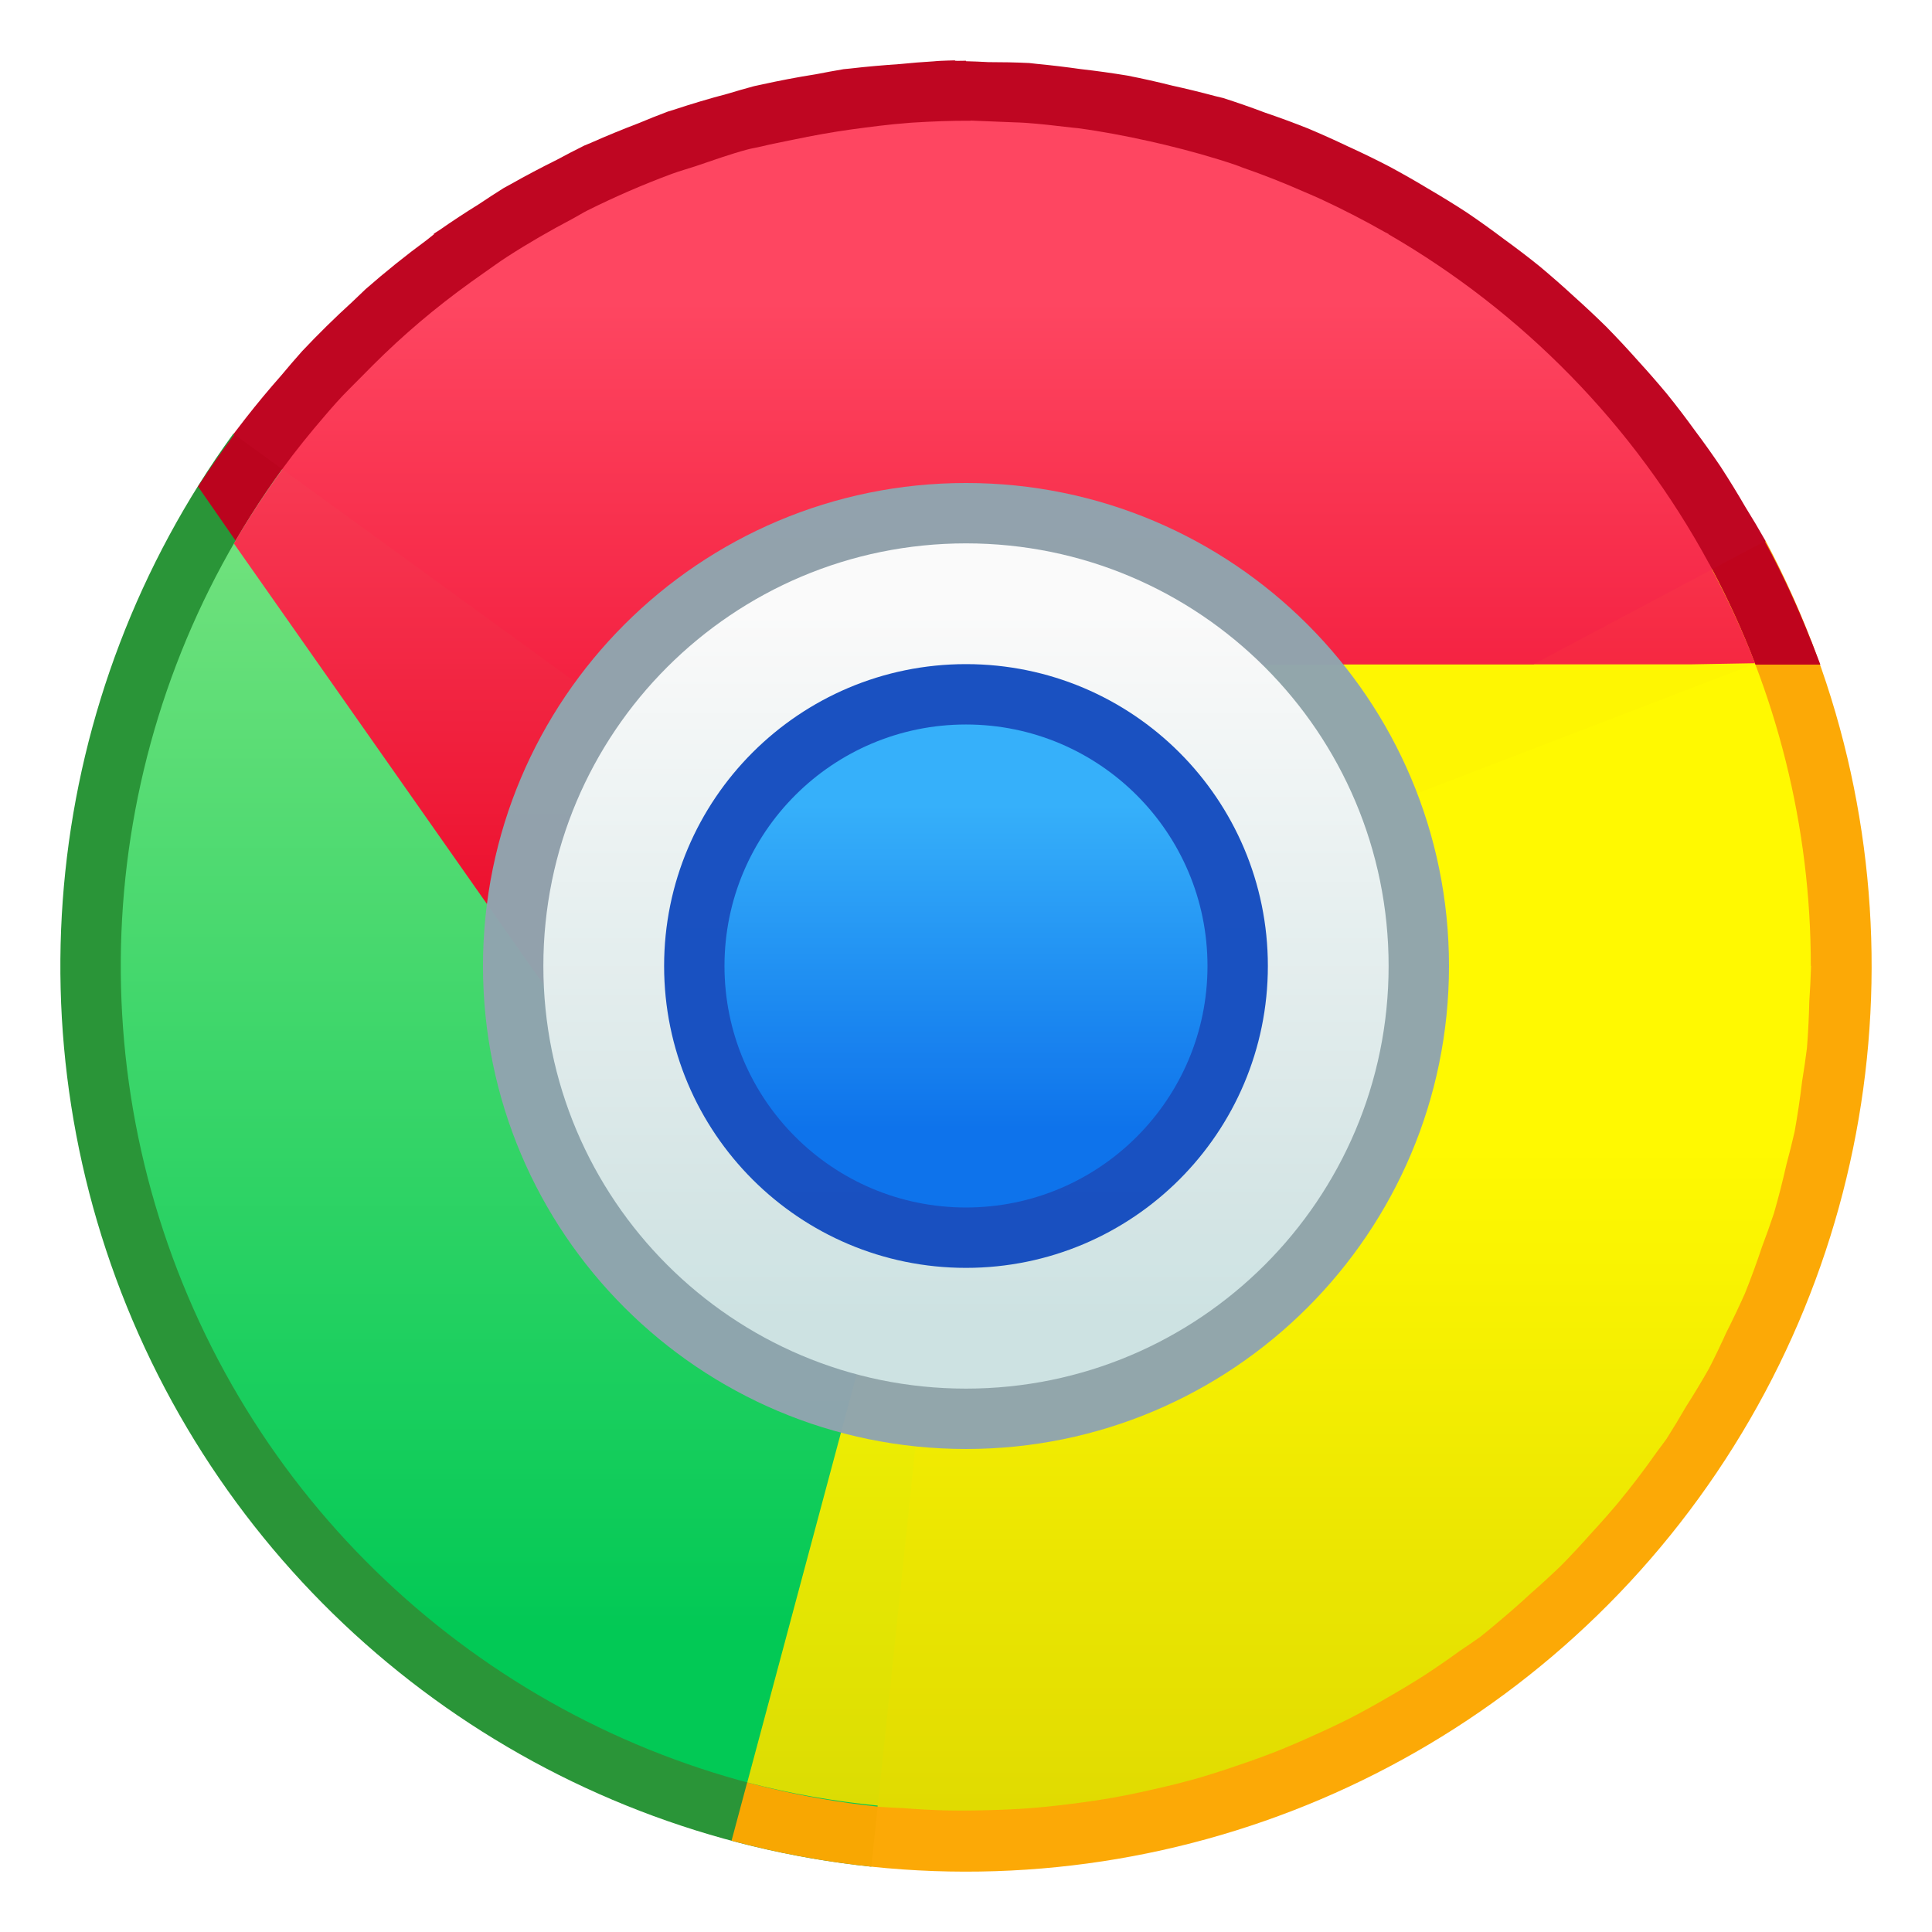
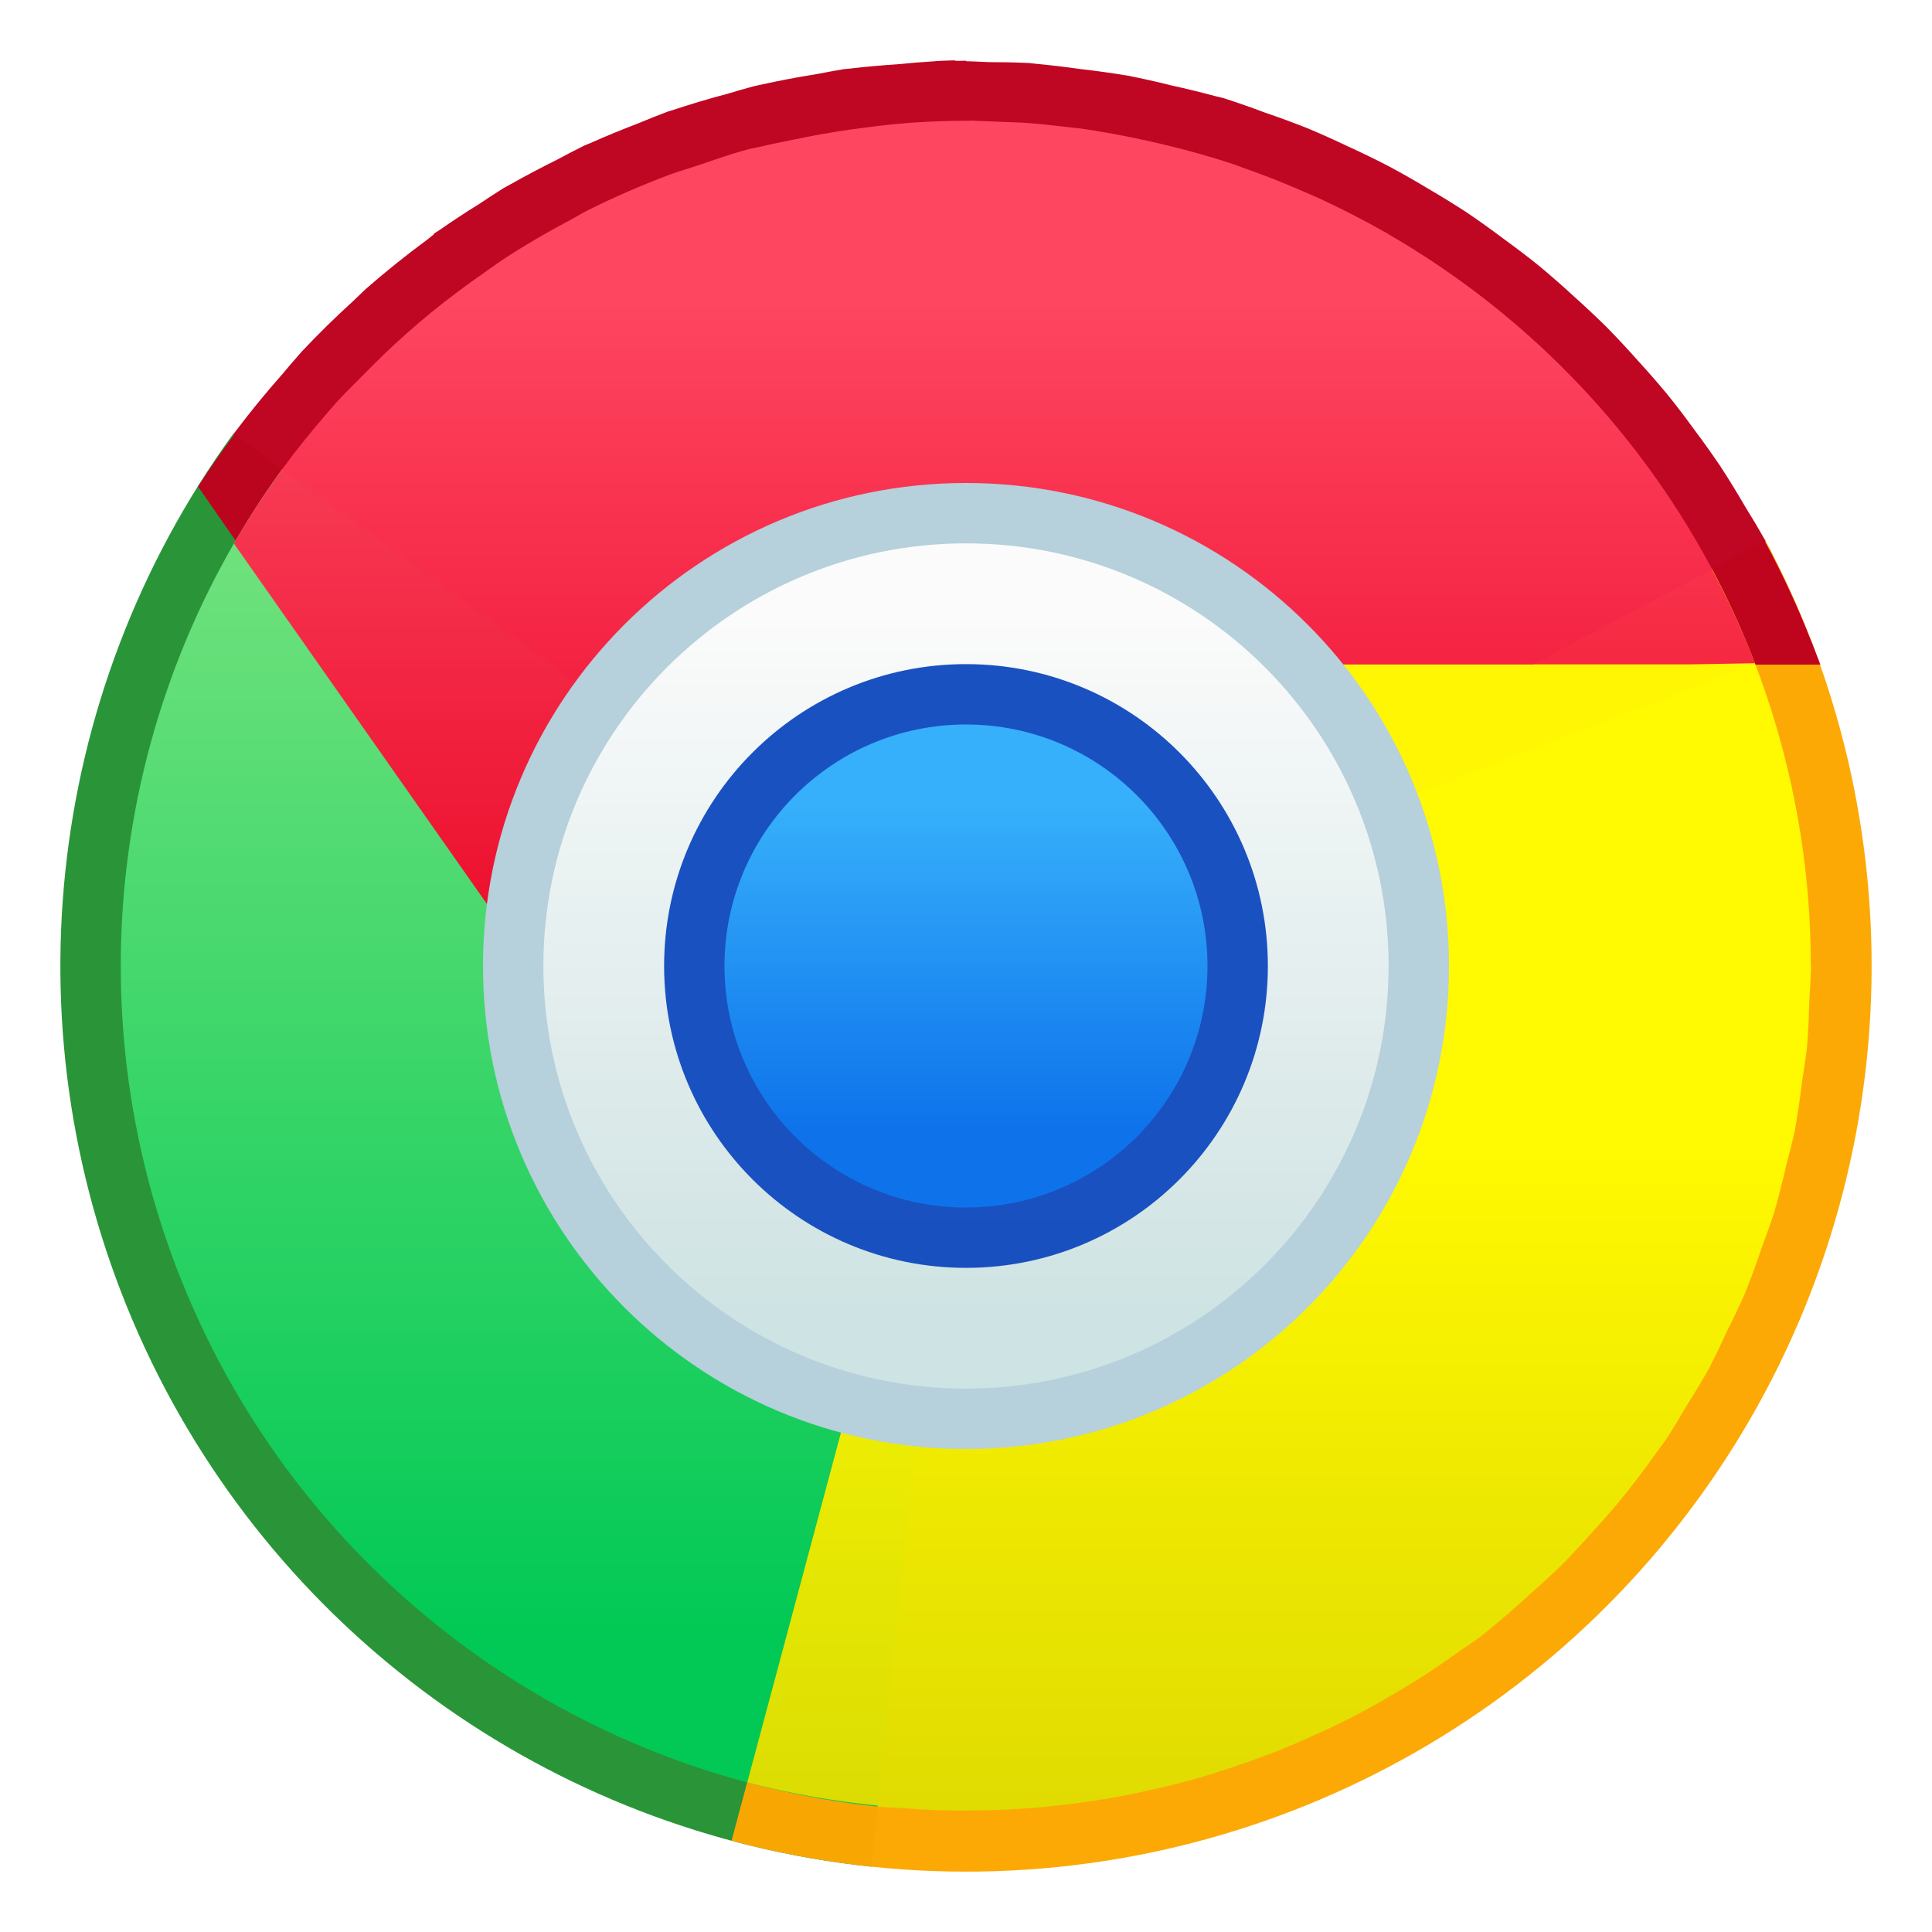
<svg xmlns="http://www.w3.org/2000/svg" xmlns:xlink="http://www.w3.org/1999/xlink" width="32" height="32" viewBox="0 0 32 32" version="1.1" id="svg8">
  <defs id="defs2">
    <linearGradient gradientTransform="matrix(3.779527,0,0,3.779527,-56.875,-811.3696)" xlink:href="#linearGradient6367" id="linearGradient1426" x1="14.784" y1="300.043" x2="14.784" y2="296.603" gradientUnits="userSpaceOnUse" />
    <linearGradient id="linearGradient6367">
      <stop style="stop-color:#d9d601;stop-opacity:1" offset="0" id="stop6363" />
      <stop style="stop-color:#fffb01;stop-opacity:1" offset="1" id="stop6365" />
    </linearGradient>
    <linearGradient gradientTransform="matrix(3.779527,0,0,3.779527,-56.875,-811.3696)" xlink:href="#linearGradient6351" id="linearGradient1402" x1="10.286" y1="298.72" x2="10.286" y2="293.428" gradientUnits="userSpaceOnUse" />
    <linearGradient id="linearGradient6351">
      <stop style="stop-color:#01ca56;stop-opacity:1" offset="0" id="stop6347" />
      <stop style="stop-color:#7de582;stop-opacity:1" offset="1" id="stop6349" />
    </linearGradient>
    <linearGradient gradientTransform="matrix(3.779527,0,0,3.779527,-56.875,-811.3696)" xlink:href="#linearGradient6375" id="linearGradient1418" x1="11.609" y1="296.074" x2="11.609" y2="292.899" gradientUnits="userSpaceOnUse" />
    <linearGradient id="linearGradient6375">
      <stop style="stop-color:#ec0123;stop-opacity:1" offset="0" id="stop6371" />
      <stop style="stop-color:#ff4762;stop-opacity:1" offset="1" id="stop6373" />
    </linearGradient>
    <linearGradient gradientTransform="matrix(4.409449,0,0,4.409449,-65.35394,-997.7062)" xlink:href="#linearGradient4582-3" id="linearGradient1350" x1="13.461" y1="297.132" x2="13.461" y2="294.486" gradientUnits="userSpaceOnUse" />
    <linearGradient id="linearGradient4582-3">
      <stop style="stop-color:#cee3e3;stop-opacity:1" offset="0" id="stop4578-5" />
      <stop style="stop-color:#fcfcfc;stop-opacity:1" offset="1" id="stop4580-6" />
    </linearGradient>
    <linearGradient gradientTransform="matrix(5.03937,0,0,5.03937,-73.83311,-1184.043)" xlink:href="#linearGradient4680" id="linearGradient1342" x1="13.461" y1="296.339" x2="13.461" y2="295.28" gradientUnits="userSpaceOnUse" />
    <linearGradient id="linearGradient4680">
      <stop style="stop-color:#0e73ec;stop-opacity:1" offset="0" id="stop4676" />
      <stop style="stop-color:#36b1fb;stop-opacity:1" offset="1" id="stop4678" />
    </linearGradient>
  </defs>
  <g id="layer1" transform="translate(0,-282.65)">
    <g id="g2161" transform="translate(21.99978,-8.000082)">
      <path style="opacity:0.98;fill:#269334;fill-opacity:1;stroke:none;stroke-width:4.31;stroke-linecap:square;stroke-linejoin:miter;stroke-miterlimit:4;stroke-dasharray:none;stroke-opacity:1;paint-order:stroke markers fill" d="m -7.568,321.568 a 15,15 0 0 1 -12.135,-8.817 15,15 0 0 1 1.568,-14.918 l 12.135,8.817 z" id="path972-5" />
      <path id="path972-1-7" d="m 7.244,299.607 -13.244,7.043 -3.883,14.488 a 15,15 0 0 0 2.314,0.43 15,15 0 0 0 14.004,-6.529 15,15 0 0 0 0.809,-15.432 z" style="opacity:0.98;fill:#fca701;fill-opacity:1;stroke:none;stroke-width:4.31;stroke-linecap:square;stroke-linejoin:miter;stroke-miterlimit:4;stroke-dasharray:none;stroke-opacity:1;paint-order:stroke markers fill" />
      <path id="path921-9" d="m -6.182,291.65 c -0.081,0.002 -0.161,0.004 -0.242,0.008 -0.037,0.002 -0.073,0.004 -0.109,0.008 -0.187,0.011 -0.374,0.026 -0.561,0.045 -0.275,0.019 -0.549,0.042 -0.822,0.074 -0.037,0.004 -0.074,0.008 -0.111,0.011 -0.153,0.026 -0.306,0.054 -0.459,0.084 -0.307,0.048 -0.613,0.107 -0.916,0.174 -0.036,0.008 -0.072,0.015 -0.107,0.023 -0.146,0.039 -0.291,0.081 -0.436,0.125 -0.301,0.079 -0.599,0.168 -0.895,0.266 -0.033,0.011 -0.065,0.019 -0.098,0.03 -0.164,0.062 -0.327,0.126 -0.488,0.194 -0.265,0.101 -0.528,0.209 -0.787,0.324 -0.037,0.015 -0.073,0.03 -0.109,0.045 -0.153,0.076 -0.305,0.155 -0.455,0.236 -0.261,0.129 -0.518,0.265 -0.771,0.408 -0.035,0.019 -0.07,0.038 -0.105,0.057 -0.142,0.089 -0.281,0.18 -0.42,0.273 -0.22,0.136 -0.436,0.278 -0.648,0.426 -0.031,0.019 -0.063,0.04 -0.094,0.06 l 0.004,0.008 c -0.039,0.03 -0.078,0.062 -0.117,0.094 -0.35,0.257 -0.689,0.53 -1.016,0.816 -0.075,0.07 -0.149,0.141 -0.223,0.213 -0.287,0.261 -0.564,0.534 -0.83,0.816 -0.117,0.132 -0.232,0.265 -0.344,0.4 -0.206,0.233 -0.405,0.472 -0.596,0.717 -0.067,0.085 -0.132,0.17 -0.197,0.256 l 0.012,0.011 c -0.209,0.279 -0.408,0.565 -0.598,0.857 l 5.721,8.241 7,-0.292 13.027,-5 h 0.973 0.15 l -0.15,-0.391 h -0.002 c -0.221,-0.564 -0.476,-1.114 -0.764,-1.646 l 0.01,-0.008 c -0.108,-0.191 -0.22,-0.38 -0.336,-0.566 -0.131,-0.226 -0.268,-0.449 -0.41,-0.668 -0.135,-0.2 -0.275,-0.397 -0.42,-0.59 -0.152,-0.21 -0.308,-0.416 -0.471,-0.617 -0.151,-0.181 -0.306,-0.359 -0.465,-0.533 -0.175,-0.197 -0.354,-0.39 -0.539,-0.578 -0.173,-0.17 -0.35,-0.336 -0.531,-0.498 -0.186,-0.172 -0.377,-0.339 -0.572,-0.502 -0.192,-0.155 -0.388,-0.304 -0.588,-0.449 -0.203,-0.153 -0.409,-0.301 -0.619,-0.443 -0.207,-0.135 -0.417,-0.264 -0.631,-0.389 -0.215,-0.13 -0.433,-0.254 -0.654,-0.373 -0.222,-0.115 -0.447,-0.225 -0.674,-0.328 -0.224,-0.107 -0.451,-0.209 -0.68,-0.305 -0.232,-0.092 -0.465,-0.178 -0.701,-0.258 -0.229,-0.087 -0.46,-0.167 -0.693,-0.242 -0.047,-0.011 -0.094,-0.023 -0.141,-0.034 -0.234,-0.063 -0.469,-0.12 -0.705,-0.172 -0.246,-0.062 -0.493,-0.117 -0.742,-0.166 -0.256,-0.042 -0.512,-0.078 -0.77,-0.107 -0.24,-0.034 -0.48,-0.063 -0.721,-0.086 -0.045,-0.004 -0.09,-0.011 -0.135,-0.015 -0.226,-0.011 -0.452,-0.015 -0.678,-0.015 -0.123,-0.008 -0.246,-0.011 -0.369,-0.015 v -0.008 c -0.048,4.1e-4 -0.095,10e-4 -0.143,0.002 -0.013,-6.8e-4 -0.026,-0.001 -0.039,-0.002 z" style="opacity:0.98;fill:#be011e;fill-opacity:1;stroke:none;stroke-width:2.022;stroke-linecap:square;stroke-linejoin:miter;stroke-miterlimit:4;stroke-dasharray:none;stroke-opacity:1;paint-order:stroke markers fill" />
      <path style="opacity:0.98;fill:url(#linearGradient1402);fill-opacity:1;stroke:none;stroke-width:4.206;stroke-linecap:square;stroke-linejoin:miter;stroke-miterlimit:4;stroke-dasharray:none;stroke-opacity:1;paint-order:stroke markers fill" d="m -7.463,320.573 a 14,14 0 0 1 -11.326,-8.229 14,14 0 0 1 1.463,-13.923 l 11.326,8.229 z" id="path1022-9-2" />
      <path style="opacity:0.98;fill:url(#linearGradient1426);fill-opacity:1;stroke:none;stroke-width:4.206;stroke-linecap:square;stroke-linejoin:miter;stroke-miterlimit:4;stroke-dasharray:none;stroke-opacity:1;paint-order:stroke markers fill" d="m 6.361,300.078 -2.957,1.572 h -5.404 v 2 h 1.643 l -5.643,3 -3.623,13.523 a 14,14 0 0 0 2.162,0.383 l -0.002,0.019 a 14,14 0 0 0 0.414,0.023 14,14 0 0 0 0.701,0.038 14,14 0 0 0 0.713,-0.004 14,14 0 0 0 0.66,-0.03 14,14 0 0 0 0.73,-0.076 14,14 0 0 0 0.678,-0.1 14,14 0 0 0 0.693,-0.144 14,14 0 0 0 0.66,-0.164 14,14 0 0 0 0.691,-0.219 14,14 0 0 0 0.641,-0.231 14,14 0 0 0 0.652,-0.279 14,14 0 0 0 0.613,-0.291 14,14 0 0 0 0.641,-0.355 14,14 0 0 0 0.574,-0.348 14,14 0 0 0 0.58,-0.4 14,14 0 0 0 0.344,-0.236 14,14 0 0 0 0.312,-0.258 14,14 0 0 0 0.521,-0.459 14,14 0 0 0 0.51,-0.469 14,14 0 0 0 0.496,-0.533 14,14 0 0 0 0.443,-0.502 14,14 0 0 0 0.641,-0.842 14,14 0 0 0 0.125,-0.168 14,14 0 0 0 0.035,-0.049 14,14 0 0 0 0.32,-0.529 14,14 0 0 0 0.385,-0.639 14,14 0 0 0 0.287,-0.598 14,14 0 0 0 0.307,-0.645 14,14 0 0 0 0.281,-0.768 14,14 0 0 0 0.197,-0.553 14,14 0 0 0 0.207,-0.809 14,14 0 0 0 0.135,-0.541 14,14 0 0 0 0.125,-0.838 14,14 0 0 0 0.08,-0.551 14,14 0 0 0 0.039,-0.777 14,14 0 0 0 0.029,-0.582 h -0.004 a 14,14 0 0 0 -1.635,-6.572 z" id="path1022-9-9-2" />
      <path id="path1022-8" d="m -5.924,292.65 c -0.317,-0.002 -0.633,0.011 -0.947,0.03 -0.034,0.002 -0.068,0.004 -0.102,0.008 -0.309,0.023 -0.615,0.064 -0.92,0.105 -0.326,0.045 -0.65,0.104 -0.975,0.172 -0.174,0.038 -0.349,0.068 -0.521,0.111 -0.078,0.019 -0.157,0.03 -0.234,0.051 -0.286,0.077 -0.563,0.177 -0.842,0.271 -0.136,0.046 -0.275,0.083 -0.41,0.133 -0.477,0.177 -0.942,0.379 -1.395,0.605 -0.084,0.042 -0.163,0.093 -0.246,0.137 -0.37,0.195 -0.732,0.403 -1.082,0.629 -0.132,0.085 -0.258,0.178 -0.387,0.268 -0.296,0.206 -0.584,0.421 -0.863,0.648 -0.135,0.11 -0.267,0.222 -0.398,0.338 -0.262,0.231 -0.512,0.473 -0.756,0.723 -0.142,0.145 -0.288,0.284 -0.424,0.436 -0.063,0.07 -0.124,0.141 -0.186,0.213 -0.248,0.288 -0.489,0.584 -0.715,0.895 l 0.002,0.002 c -0.286,0.394 -0.555,0.801 -0.801,1.227 l 9.125,13 h 2 l 4.619,-9.619 1.379,-1.379 h 7.002 l 1.07,-0.019 c -0.205,-0.533 -0.445,-1.051 -0.713,-1.555 h 0.004 c -0.009,-0.019 -0.02,-0.034 -0.029,-0.053 -0.006,-0.011 -0.012,-0.023 -0.017,-0.034 h -0.002 c -1.251,-2.313 -3.106,-4.186 -5.314,-5.463 l 0.002,-0.004 c -0.022,-0.011 -0.045,-0.023 -0.066,-0.034 -0.346,-0.197 -0.701,-0.379 -1.063,-0.547 -0.084,-0.039 -0.169,-0.074 -0.254,-0.111 -0.341,-0.15 -0.687,-0.288 -1.041,-0.41 -0.038,-0.015 -0.075,-0.03 -0.113,-0.043 -0.382,-0.129 -0.772,-0.237 -1.166,-0.332 -0.082,-0.019 -0.164,-0.038 -0.246,-0.057 -0.395,-0.088 -0.794,-0.165 -1.199,-0.219 -0.036,-0.004 -0.073,-0.008 -0.109,-0.011 -0.254,-0.03 -0.509,-0.06 -0.766,-0.078 -0.121,-0.008 -0.242,-0.008 -0.363,-0.015 -0.091,-0.004 -0.181,-0.008 -0.271,-0.011 -0.088,-0.002 -0.177,-0.008 -0.266,-0.011 z" style="opacity:0.98;fill:url(#linearGradient1418);fill-opacity:1;stroke:none;stroke-width:4.206;stroke-linecap:square;stroke-linejoin:miter;stroke-miterlimit:4;stroke-dasharray:none;stroke-opacity:1;paint-order:stroke markers fill" />
-       <path id="path1108-9" d="m 2,306.65 a 8,8 0 0 1 -8,8 8,8 0 0 1 -8,-8 8,8 0 0 1 8,-8 8,8 0 0 1 8,8 z" style="opacity:0.98;fill:#90a4ae;fill-opacity:1;stroke:none;stroke-width:2.133;stroke-linecap:square;stroke-linejoin:miter;stroke-miterlimit:4;stroke-dasharray:none;stroke-opacity:1;paint-order:stroke markers fill" />
+       <path id="path1108-9" d="m 2,306.65 a 8,8 0 0 1 -8,8 8,8 0 0 1 -8,-8 8,8 0 0 1 8,-8 8,8 0 0 1 8,8 z" style="opacity:1;fill:#b6d0dc;fill-opacity:1;stroke:none;stroke-width:2.133;stroke-linecap:square;stroke-linejoin:miter;stroke-miterlimit:4;stroke-dasharray:none;stroke-opacity:1;paint-order:stroke markers fill" />
      <path id="path1108-2-7" d="m 1,306.65 a 7,7 0 0 1 -7,7 7,7 0 0 1 -7,-7 7,7 0 0 1 7,-7 7,7 0 0 1 7,7 z" style="opacity:0.98;fill:url(#linearGradient1350);fill-opacity:1;stroke:none;stroke-width:1.867;stroke-linecap:square;stroke-linejoin:miter;stroke-miterlimit:4;stroke-dasharray:none;stroke-opacity:1;paint-order:stroke markers fill" />
      <path id="path1108-2-0-3" d="m -1,306.65 a 5,5 0 0 1 -5,5 5,5 0 0 1 -5,-5 5,5 0 0 1 5,-5 5,5 0 0 1 5,5 z" style="opacity:0.98;fill:#154ec0;fill-opacity:1;stroke:none;stroke-width:1.333;stroke-linecap:square;stroke-linejoin:miter;stroke-miterlimit:4;stroke-dasharray:none;stroke-opacity:1;paint-order:stroke markers fill" />
      <path id="path1108-2-0-2-6" d="m -2,306.65 a 4,4 0 0 1 -4,4 4,4 0 0 1 -4,-4 4,4 0 0 1 4,-4 4,4 0 0 1 4,4 z" style="opacity:0.98;fill:url(#linearGradient1342);fill-opacity:1;stroke:none;stroke-width:1.067;stroke-linecap:square;stroke-linejoin:miter;stroke-miterlimit:4;stroke-dasharray:none;stroke-opacity:1;paint-order:stroke markers fill" />
    </g>
  </g>
</svg>
